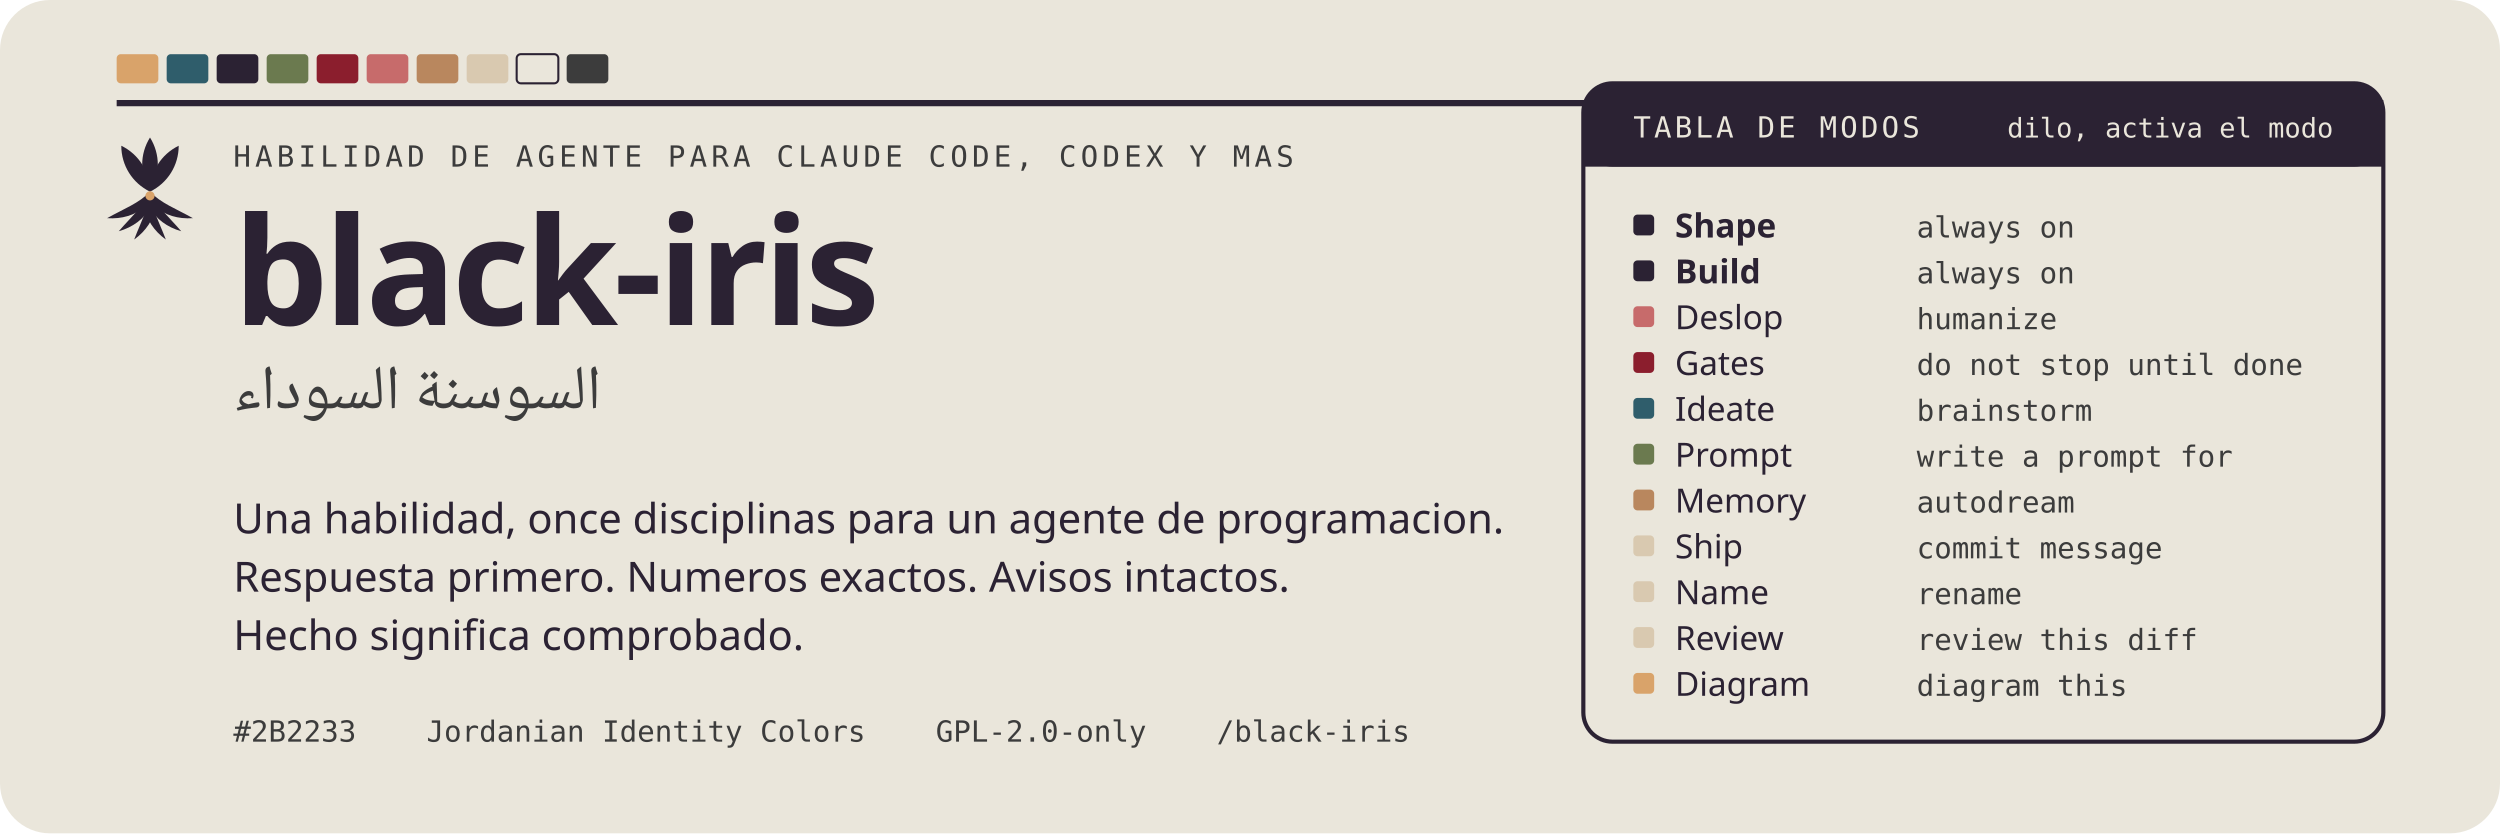
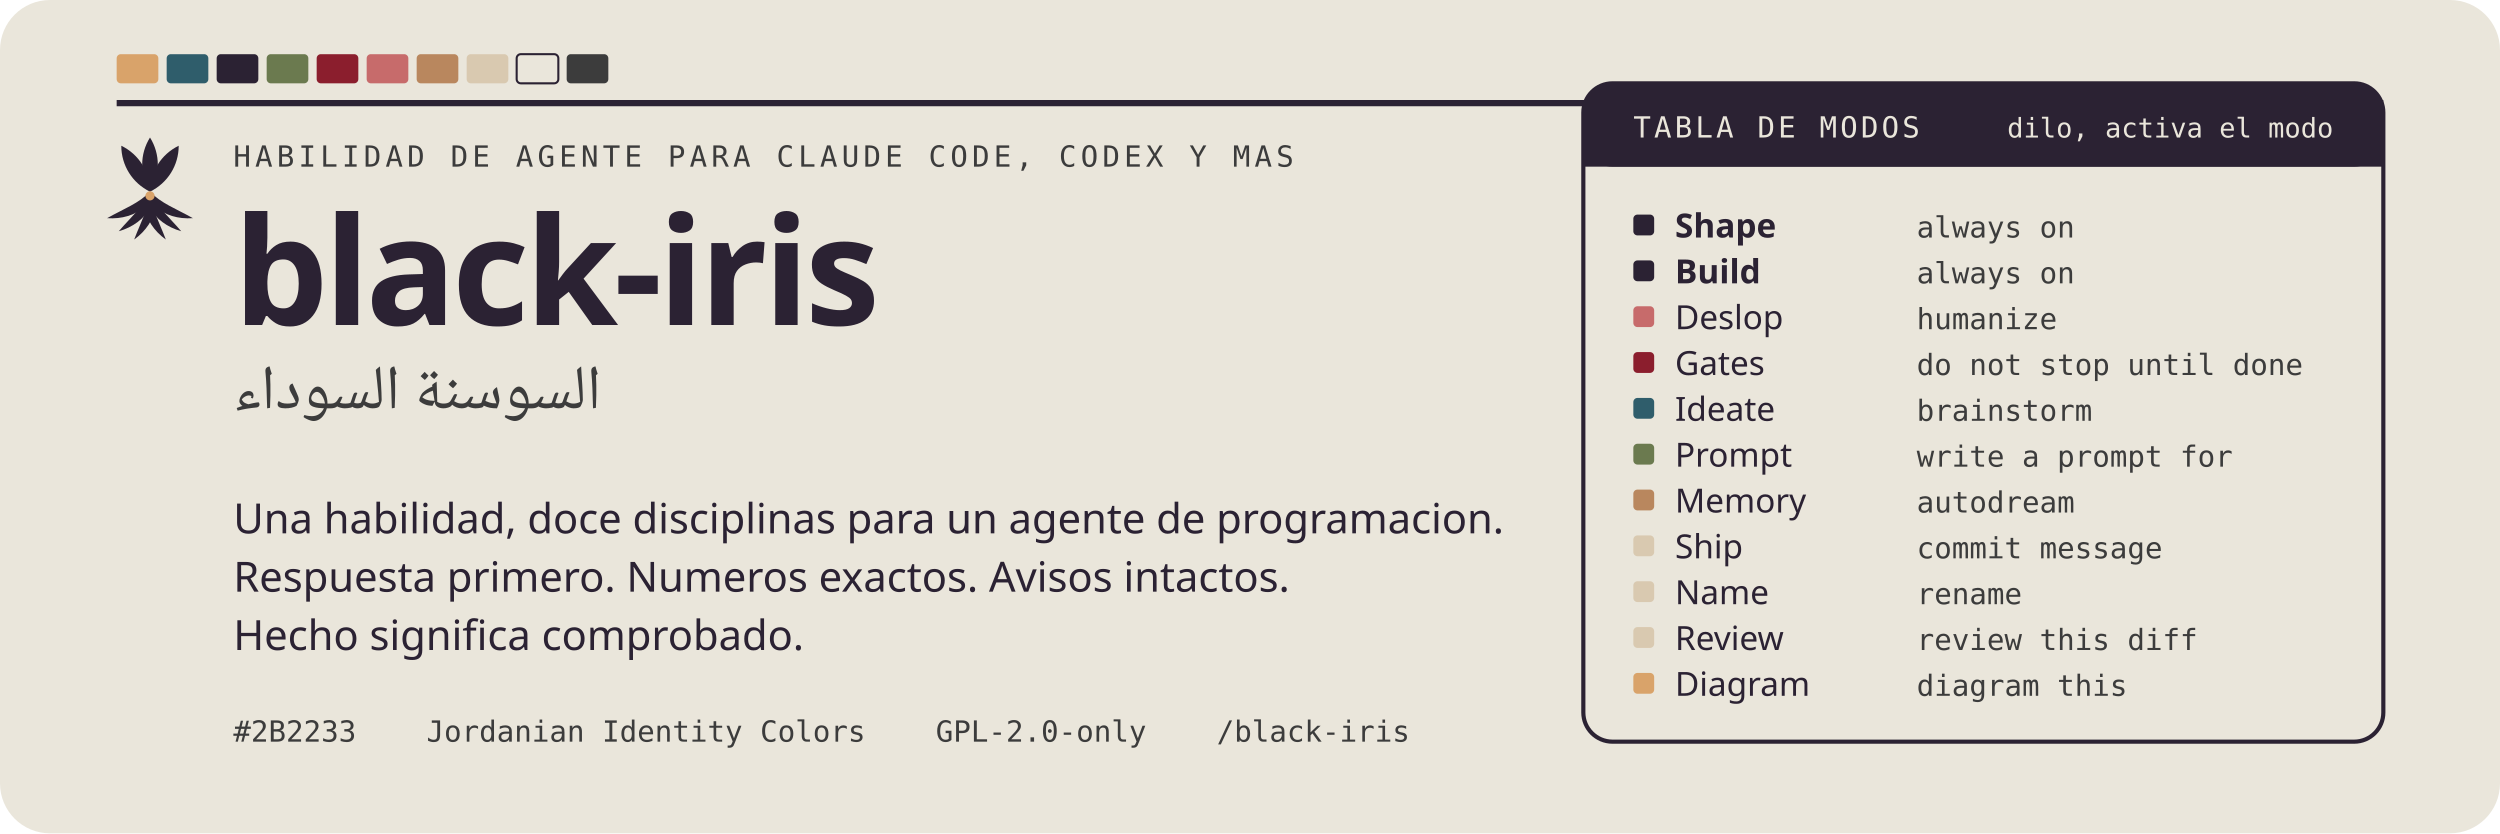
<svg xmlns="http://www.w3.org/2000/svg" width="1200" height="400" viewBox="0 0 1200 400" role="img" aria-labelledby="title desc">
  <rect width="1200" height="400" rx="24" fill="#EAE6DB" />
  <rect x="56" y="48" width="1088" height="3" fill="#2B2233" />
  <g id="identity-strip" transform="translate(56 26)">
    <rect x="0" y="0" width="20" height="14" rx="2" fill="#D9A36A" />
    <rect x="24" y="0" width="20" height="14" rx="2" fill="#2F5D6B" />
    <rect x="48" y="0" width="20" height="14" rx="2" fill="#2B2233" />
    <rect x="72" y="0" width="20" height="14" rx="2" fill="#6B7A4F" />
    <rect x="96" y="0" width="20" height="14" rx="2" fill="#8B1E2D" />
    <rect x="120" y="0" width="20" height="14" rx="2" fill="#C76B6B" />
    <rect x="144" y="0" width="20" height="14" rx="2" fill="#B9875E" />
    <rect x="168" y="0" width="20" height="14" rx="2" fill="#D9C9B0" />
    <rect x="192" y="0" width="20" height="14" rx="2" fill="#EAE6DB" stroke="#2B2233" stroke-width="1" />
    <rect x="216" y="0" width="20" height="14" rx="2" fill="#3C3C3C" />
  </g>
  <g transform="translate(72 92) scale(1.0)" fill="#2B2233">
    <path d="M0,0 C-5,-8 -5,-18 0,-26 C5,-18 5,-8 0,0Z" transform="rotate(-32)" />
    <path d="M0,0 C-5,-8 -5,-18 0,-26 C5,-18 5,-8 0,0Z" transform="rotate(0)" />
    <path d="M0,0 C-5,-8 -5,-18 0,-26 C5,-18 5,-8 0,0Z" transform="rotate(32)" />
    <path d="M0,0 C-3,7 -9,12 -15,19 C-8,17 -3,13 0,8 C3,13 8,17 15,19 C9,12 3,7 0,0Z" transform="rotate(-20)" />
    <path d="M0,0 C-3,7 -9,12 -15,19 C-8,17 -3,13 0,8 C3,13 8,17 15,19 C9,12 3,7 0,0Z" transform="rotate(0)" />
    <path d="M0,0 C-3,7 -9,12 -15,19 C-8,17 -3,13 0,8 C3,13 8,17 15,19 C9,12 3,7 0,0Z" transform="rotate(20)" />
    <circle cx="0" cy="2" r="2.2" fill="#D9A36A" />
  </g>
  <g id="title-block" transform="translate(112 64)">
    <text x="0" y="16" font-family="ui-monospace, SFMono-Regular, Menlo, monospace" font-size="14" letter-spacing="2" fill="#3C3C3C">HABILIDAD DE AGENTE PARA CLAUDE CODE, CODEX Y MAS</text>
    <text x="0" y="92" font-family="-apple-system, BlinkMacSystemFont, 'Segoe UI', 'Noto Sans', 'Noto Naskh Arabic', sans-serif" font-size="72" font-weight="800" letter-spacing="-2" fill="#2B2233">black-iris</text>
    <text x="0" y="132" font-family="-apple-system, BlinkMacSystemFont, 'Segoe UI', 'Noto Sans', 'Noto Naskh Arabic', sans-serif" font-size="30" fill="#3C3C3C">السوسنة السوداء</text>
-     <text x="0" y="192" font-family="-apple-system, BlinkMacSystemFont, 'Segoe UI', 'Noto Sans', 'Noto Naskh Arabic', sans-serif" font-size="20" fill="#2B2233">Una habilidad, once disciplinas para un agente de programacion.</text>
+     <text x="0" y="192" font-family="-apple-system, BlinkMacSystemFont, 'Segoe UI', 'Noto Sans', 'Noto Naskh Arabic', sans-serif" font-size="20" fill="#2B2233">Una habilidad, doce disciplinas para un agente de programacion.</text>
    <text x="0" y="220" font-family="-apple-system, BlinkMacSystemFont, 'Segoe UI', 'Noto Sans', 'Noto Naskh Arabic', sans-serif" font-size="20" fill="#2B2233">Respuesta primero. Numeros exactos. Avisos intactos.</text>
    <text x="0" y="248" font-family="-apple-system, BlinkMacSystemFont, 'Segoe UI', 'Noto Sans', 'Noto Naskh Arabic', sans-serif" font-size="20" fill="#2B2233">Hecho significa comprobado.</text>
    <text x="0" y="292" xml:space="preserve" font-family="ui-monospace, SFMono-Regular, Menlo, monospace" font-size="14" fill="#3C3C3C">#2B2233    Jordanian Identity Colors    GPL-2.0-only    /black-iris</text>
  </g>
  <g id="project-proof" transform="translate(760 40)">
    <rect x="0" y="0" width="384" height="316" rx="14" fill="#EAE6DB" stroke="#2B2233" stroke-width="2" />
    <rect x="0" y="0" width="384" height="40" rx="14" fill="#2B2233" />
    <rect x="0" y="26" width="384" height="14" fill="#2B2233" />
    <text x="24" y="26" font-family="ui-monospace, SFMono-Regular, Menlo, monospace" font-size="14" letter-spacing="1.5" fill="#EAE6DB">TABLA DE MODOS</text>
    <text x="360" y="26" text-anchor="end" font-family="ui-monospace, SFMono-Regular, Menlo, monospace" font-size="13" fill="#EAE6DB">dilo, activa el modo</text>
    <rect x="24" y="63" width="10" height="10" rx="2" fill="#2B2233" />
    <text x="44" y="74" font-family="-apple-system, BlinkMacSystemFont, 'Segoe UI', 'Noto Sans', 'Noto Naskh Arabic', sans-serif" font-size="16" font-weight="700" fill="#2B2233">Shape</text>
    <text x="160" y="74" font-family="ui-monospace, SFMono-Regular, Menlo, monospace" font-size="14" fill="#3C3C3C">always on</text>
    <rect x="24" y="85" width="10" height="10" rx="2" fill="#2B2233" />
    <text x="44" y="96" font-family="-apple-system, BlinkMacSystemFont, 'Segoe UI', 'Noto Sans', 'Noto Naskh Arabic', sans-serif" font-size="16" font-weight="700" fill="#2B2233">Build</text>
    <text x="160" y="96" font-family="ui-monospace, SFMono-Regular, Menlo, monospace" font-size="14" fill="#3C3C3C">always on</text>
    <rect x="24" y="107" width="10" height="10" rx="2" fill="#C76B6B" />
    <text x="44" y="118" font-family="-apple-system, BlinkMacSystemFont, 'Segoe UI', 'Noto Sans', 'Noto Naskh Arabic', sans-serif" font-size="16" font-weight="500" fill="#2B2233">Deslop</text>
    <text x="160" y="118" font-family="ui-monospace, SFMono-Regular, Menlo, monospace" font-size="14" fill="#3C3C3C">humanize</text>
    <rect x="24" y="129" width="10" height="10" rx="2" fill="#8B1E2D" />
    <text x="44" y="140" font-family="-apple-system, BlinkMacSystemFont, 'Segoe UI', 'Noto Sans', 'Noto Naskh Arabic', sans-serif" font-size="16" font-weight="500" fill="#2B2233">Gates</text>
    <text x="160" y="140" font-family="ui-monospace, SFMono-Regular, Menlo, monospace" font-size="14" fill="#3C3C3C">do not stop until done</text>
    <rect x="24" y="151" width="10" height="10" rx="2" fill="#2F5D6B" />
    <text x="44" y="162" font-family="-apple-system, BlinkMacSystemFont, 'Segoe UI', 'Noto Sans', 'Noto Naskh Arabic', sans-serif" font-size="16" font-weight="500" fill="#2B2233">Ideate</text>
    <text x="160" y="162" font-family="ui-monospace, SFMono-Regular, Menlo, monospace" font-size="14" fill="#3C3C3C">brainstorm</text>
    <rect x="24" y="173" width="10" height="10" rx="2" fill="#6B7A4F" />
    <text x="44" y="184" font-family="-apple-system, BlinkMacSystemFont, 'Segoe UI', 'Noto Sans', 'Noto Naskh Arabic', sans-serif" font-size="16" font-weight="500" fill="#2B2233">Prompt</text>
    <text x="160" y="184" font-family="ui-monospace, SFMono-Regular, Menlo, monospace" font-size="14" fill="#3C3C3C">write a prompt for</text>
    <rect x="24" y="195" width="10" height="10" rx="2" fill="#B9875E" />
    <text x="44" y="206" font-family="-apple-system, BlinkMacSystemFont, 'Segoe UI', 'Noto Sans', 'Noto Naskh Arabic', sans-serif" font-size="16" font-weight="500" fill="#2B2233">Memory</text>
    <text x="160" y="206" font-family="ui-monospace, SFMono-Regular, Menlo, monospace" font-size="14" fill="#3C3C3C">autodream</text>
    <rect x="24" y="217" width="10" height="10" rx="2" fill="#D9C9B0" />
    <text x="44" y="228" font-family="-apple-system, BlinkMacSystemFont, 'Segoe UI', 'Noto Sans', 'Noto Naskh Arabic', sans-serif" font-size="16" font-weight="500" fill="#2B2233">Ship</text>
    <text x="160" y="228" font-family="ui-monospace, SFMono-Regular, Menlo, monospace" font-size="14" fill="#3C3C3C">commit message</text>
    <rect x="24" y="239" width="10" height="10" rx="2" fill="#D9C9B0" />
    <text x="44" y="250" font-family="-apple-system, BlinkMacSystemFont, 'Segoe UI', 'Noto Sans', 'Noto Naskh Arabic', sans-serif" font-size="16" font-weight="500" fill="#2B2233">Name</text>
    <text x="160" y="250" font-family="ui-monospace, SFMono-Regular, Menlo, monospace" font-size="14" fill="#3C3C3C">rename</text>
    <rect x="24" y="261" width="10" height="10" rx="2" fill="#D9C9B0" />
    <text x="44" y="272" font-family="-apple-system, BlinkMacSystemFont, 'Segoe UI', 'Noto Sans', 'Noto Naskh Arabic', sans-serif" font-size="16" font-weight="500" fill="#2B2233">Review</text>
    <text x="160" y="272" font-family="ui-monospace, SFMono-Regular, Menlo, monospace" font-size="14" fill="#3C3C3C">review this diff</text>
    <rect x="24" y="283" width="10" height="10" rx="2" fill="#D9A36A" />
    <text x="44" y="294" font-family="-apple-system, BlinkMacSystemFont, 'Segoe UI', 'Noto Sans', 'Noto Naskh Arabic', sans-serif" font-size="16" font-weight="500" fill="#2B2233">Diagram</text>
    <text x="160" y="294" font-family="ui-monospace, SFMono-Regular, Menlo, monospace" font-size="14" fill="#3C3C3C">diagram this</text>
  </g>
</svg>
